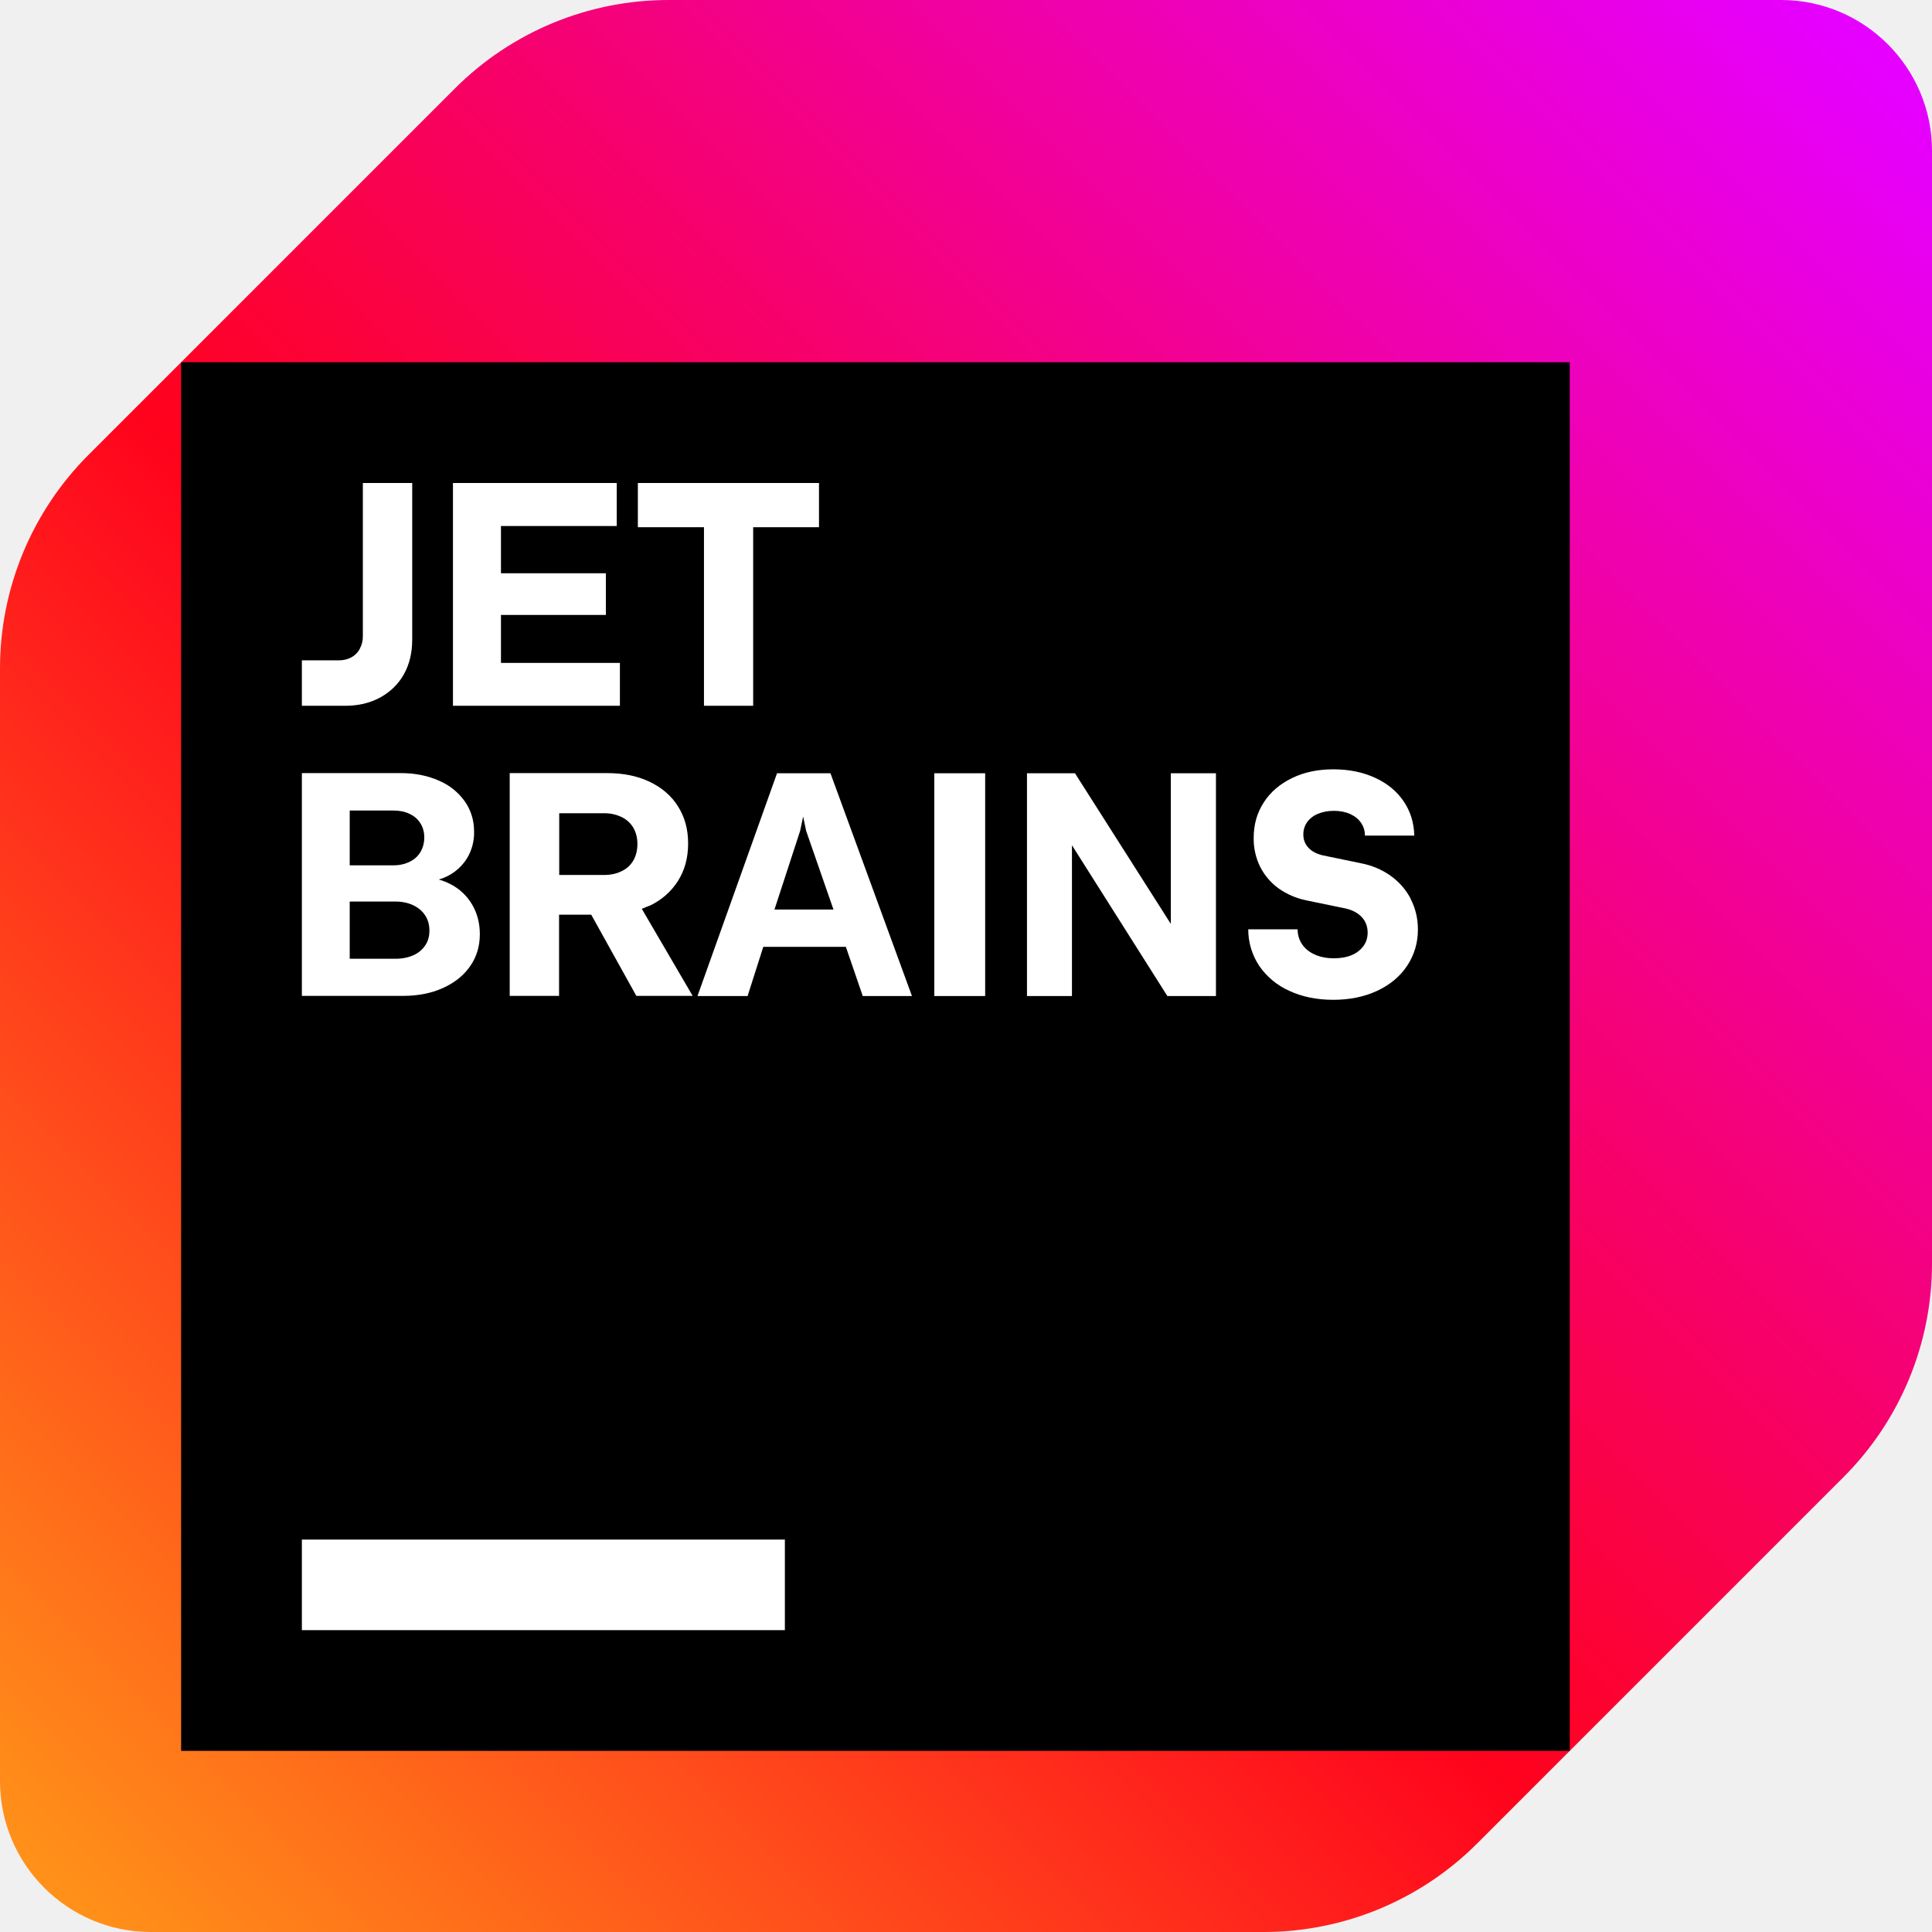
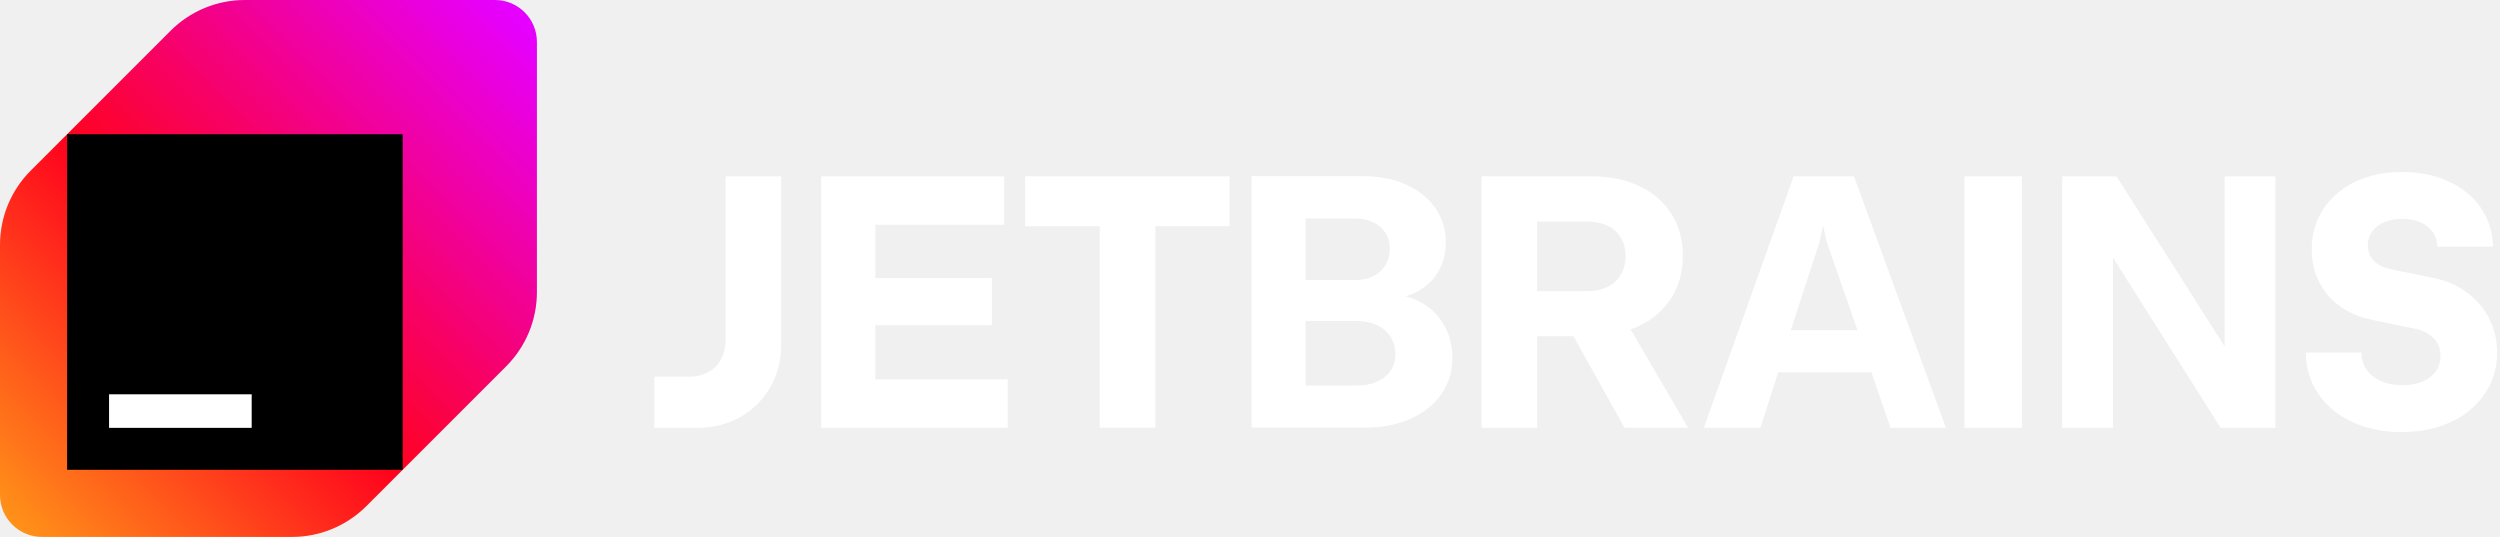
- <svg xmlns="http://www.w3.org/2000/svg" width="60" height="60" viewBox="0 0 64 64" fill="none">
+ <svg xmlns="http://www.w3.org/2000/svg" width="149" height="32" viewBox="0 0 149 32" fill="none">
+   <path d="M43.242 20.293C43.242 20.716 43.153 21.09 42.973 21.418C42.794 21.747 42.545 22.001 42.217 22.18C41.888 22.359 41.519 22.449 41.096 22.449H39V25.501H41.539C42.495 25.501 43.352 25.287 44.114 24.859C44.875 24.43 45.473 23.838 45.906 23.086C46.339 22.334 46.558 21.488 46.558 20.542V10.509H43.242V20.293ZM52.17 19.382H59.116V16.578H52.17V13.397H59.848V10.509H48.938V25.496H60.062V22.608H52.17V19.387V19.382ZM61.102 13.481H65.544V25.491H68.86V13.481H73.281V10.509H61.097V13.486L61.102 13.481ZM84.614 17.983C84.355 17.843 84.071 17.739 83.777 17.659C84.001 17.594 84.215 17.515 84.415 17.415C84.962 17.131 85.395 16.733 85.704 16.22C86.013 15.707 86.172 15.12 86.172 14.452C86.172 13.691 85.963 13.008 85.55 12.406C85.136 11.809 84.554 11.34 83.807 11.002C83.06 10.668 82.204 10.499 81.248 10.499H74.591V25.486H81.377C82.383 25.486 83.279 25.312 84.071 24.958C84.858 24.605 85.47 24.117 85.908 23.485C86.341 22.857 86.561 22.14 86.561 21.334C86.561 20.592 86.391 19.929 86.048 19.342C85.704 18.754 85.231 18.301 84.619 17.978L84.614 17.983ZM77.812 13.023H80.755C81.163 13.023 81.522 13.098 81.835 13.242C82.149 13.387 82.393 13.596 82.567 13.87C82.742 14.139 82.831 14.457 82.831 14.821C82.831 15.184 82.742 15.528 82.567 15.812C82.393 16.096 82.149 16.31 81.835 16.464C81.522 16.618 81.163 16.693 80.755 16.693H77.812V13.018V13.023ZM82.881 22.09C82.692 22.374 82.423 22.593 82.079 22.748C81.731 22.902 81.338 22.977 80.884 22.977H77.812V19.133H80.884C81.328 19.133 81.721 19.217 82.069 19.382C82.413 19.546 82.687 19.775 82.876 20.074C83.065 20.373 83.165 20.711 83.165 21.095C83.165 21.478 83.07 21.806 82.881 22.09ZM97.679 19.436C98.51 19.038 99.153 18.476 99.611 17.753C100.069 17.032 100.298 16.195 100.298 15.239C100.298 14.283 100.074 13.476 99.626 12.759C99.178 12.043 98.54 11.49 97.719 11.097C96.897 10.703 95.946 10.509 94.861 10.509H88.298V25.496H91.619V20.039H93.78L96.823 25.496H100.612L97.186 19.636C97.355 19.576 97.525 19.511 97.684 19.436H97.679ZM96.603 16.374C96.419 16.688 96.155 16.932 95.812 17.096C95.468 17.266 95.065 17.35 94.602 17.35H91.614V13.203H94.602C95.065 13.203 95.468 13.287 95.812 13.452C96.155 13.616 96.419 13.86 96.603 14.169C96.788 14.477 96.882 14.846 96.882 15.264C96.882 15.682 96.788 16.051 96.603 16.364V16.374ZM106.9 10.509L101.548 25.496H104.919L105.979 22.19H111.536L112.671 25.496H115.977L110.495 10.509H106.9ZM106.731 19.68L108.454 14.393L108.658 13.432L108.862 14.393L110.704 19.68H106.731ZM117.078 25.496H120.503V10.509H117.078V25.496ZM132.588 20.646L126.14 10.509H122.908V25.496H125.935V15.359L132.349 25.496H135.615V10.509H132.588V20.646ZM148.351 18.968C148.028 18.346 147.57 17.823 146.987 17.4C146.405 16.977 145.732 16.698 144.976 16.554L142.426 16.031C142.028 15.936 141.709 15.772 141.475 15.533C141.241 15.294 141.122 14.995 141.122 14.642C141.122 14.318 141.206 14.039 141.381 13.8C141.55 13.561 141.794 13.377 142.103 13.242C142.411 13.108 142.77 13.043 143.178 13.043C143.586 13.043 143.955 13.113 144.269 13.252C144.582 13.392 144.826 13.586 145 13.84C145.175 14.094 145.264 14.378 145.264 14.701H148.585C148.566 13.83 148.322 13.058 147.863 12.391C147.405 11.719 146.763 11.196 145.947 10.818C145.13 10.439 144.194 10.25 143.148 10.25C142.103 10.25 141.177 10.444 140.365 10.838C139.553 11.231 138.916 11.774 138.463 12.471C138.01 13.168 137.781 13.959 137.781 14.851C137.781 15.573 137.925 16.225 138.219 16.802C138.513 17.385 138.926 17.868 139.459 18.251C139.996 18.635 140.614 18.904 141.321 19.053L144.02 19.611C144.463 19.715 144.811 19.91 145.07 20.188C145.329 20.467 145.454 20.811 145.454 21.229C145.454 21.563 145.359 21.866 145.17 22.13C144.981 22.394 144.717 22.598 144.378 22.743C144.04 22.887 143.641 22.957 143.183 22.957C142.725 22.957 142.292 22.877 141.918 22.718C141.545 22.558 141.256 22.329 141.052 22.031C140.843 21.737 140.743 21.393 140.743 21.01H137.422C137.437 21.946 137.686 22.767 138.179 23.485C138.667 24.197 139.339 24.754 140.196 25.152C141.052 25.551 142.033 25.75 143.138 25.75C144.244 25.75 145.239 25.546 146.096 25.138C146.957 24.729 147.624 24.167 148.107 23.45C148.59 22.733 148.829 21.921 148.829 21.015C148.829 20.273 148.665 19.591 148.341 18.963L148.351 18.968Z" fill="white" />
+   <path d="M10.17 1.83L1.83 10.17C0.66 11.34 0 12.93 0 14.59V29.5C0 30.88 1.12 32 2.5 32H17.41C19.07 32 20.655 31.34 21.83 30.17L30.17 21.83C31.34 20.66 32 19.07 32 17.41V2.5C32 1.12 30.88 0 29.5 0H14.59C12.93 0 11.345 0.66 10.17 1.83Z" fill="url(#paint0_linear_10685_35128)" />
+   <path d="M24 8H4V28H24V8Z" fill="black" />
+   <path d="M15 23.5H6.5V25.5H15V23.5Z" fill="white" />
  <defs>
-     <linearGradient id="a" x1="1" x2="62.75" y1="63" y2="1.25" gradientUnits="userSpaceOnUse">
+     <linearGradient id="paint0_linear_10685_35128" x1="0.425" y1="31.36" x2="31.31" y2="0.905" gradientUnits="userSpaceOnUse">
      <stop stop-color="#FF9419" />
-       <stop offset=".43" stop-color="#FF021D" />
-       <stop offset=".99" stop-color="#E600FF" />
+       <stop offset="0.43" stop-color="#FF021D" />
+       <stop offset="0.99" stop-color="#E600FF" />
    </linearGradient>
  </defs>
-   <path fill="url(#a)" d="M22.14 0H59c2.76 0 5 2.24 5 5v36.86c0 2.65-1.055 5.195-2.93 7.07L48.93 61.07A10.003 10.003 0 0 1 41.86 64H5c-2.76 0-5-2.24-5-5V22.14c0-2.65 1.055-5.195 2.93-7.07L15.07 2.93A10.003 10.003 0 0 1 22.14 0Z" />
-   <path fill="#000" d="M52 12H6v46h46V12Z" />
-   <g fill="#fff">
-     <path d="M11.92 21.49a.87.87 0 0 0 .1-.42V16h1.635v5.19c0 .43-.09.815-.275 1.145-.185.33-.45.585-.785.77-.34.185-.725.275-1.16.275H10v-1.505h1.22c.16 0 .3-.035.42-.1s.215-.16.28-.285ZM10 51h16v3H10v-3Zm6.595-30.63h3.475v-1.38h-3.475v-1.565h3.835V16h-5.425v7.38h5.53v-1.42h-3.94v-1.59Zm6.725-2.905h-2.19V16h6v1.465h-2.18v5.915h-1.63v-5.915Z" />
-     <path fill-rule="evenodd" d="M14.935 29.295a2.155 2.155 0 0 0-.4-.16 1.612 1.612 0 0 0 .94-.71 1.64 1.64 0 0 0 .23-.87c0-.375-.1-.71-.305-1.005a2.016 2.016 0 0 0-.86-.69c-.37-.165-.79-.25-1.26-.25H10v7.38h3.345c.495 0 .94-.085 1.325-.26.39-.175.69-.415.905-.725.215-.31.32-.66.32-1.06 0-.365-.085-.69-.255-.98a1.75 1.75 0 0 0-.705-.67Zm-3.35-2.445h1.45c.2 0 .38.035.53.11a.81.81 0 0 1 .36.31c.085.135.13.29.13.47s-.045.35-.13.49-.205.245-.36.32c-.155.075-.33.115-.53.115h-1.45V26.85Zm2.5 4.47a.91.91 0 0 1-.395.325c-.17.075-.365.115-.59.115h-1.515v-1.895H13.1c.22 0 .41.04.585.12.17.08.305.195.4.34.095.145.14.315.14.505s-.045.35-.14.49Zm8.375-2.14c-.225.355-.54.635-.95.83l-.005-.005c-.08.035-.16.07-.245.1l1.685 2.885H21.08l-1.495-2.69H18.52v2.69h-1.635v-7.38h3.23c.535 0 1.005.095 1.41.29.405.195.72.465.94.82.22.355.33.75.33 1.22s-.11.885-.335 1.24Zm-2.465-2.24h-1.47v2.045h1.47c.23 0 .425-.04.595-.125.17-.08.3-.2.39-.355.09-.155.135-.34.135-.545 0-.205-.045-.385-.135-.54a.897.897 0 0 0-.39-.355 1.305 1.305 0 0 0-.595-.125Zm5.745-1.325-2.635 7.38h1.66l.52-1.63h2.735l.56 1.63h1.63l-2.7-7.38h-1.77Zm-.085 4.515.85-2.605.1-.475.1.475.905 2.605h-1.955Z" clip-rule="evenodd" />
-     <path d="M30.95 25.615h1.685v7.38H30.95v-7.38Zm7.835 4.99-3.175-4.99h-1.59v7.38h1.49V28l3.16 4.995h1.61v-7.38h-1.495v4.99Zm7.28-1.595c.285.205.51.46.67.77h-.005c.16.31.24.645.24 1.01 0 .445-.12.845-.355 1.2s-.565.63-.99.83c-.425.2-.915.3-1.46.3-.545 0-1.03-.1-1.45-.295a2.378 2.378 0 0 1-.995-.82 2.169 2.169 0 0 1-.37-1.22h1.635c0 .19.055.36.155.505.1.145.24.255.425.335.18.08.395.12.62.12.225 0 .425-.035.59-.105a.91.91 0 0 0 .39-.3c.095-.13.14-.28.14-.445 0-.2-.065-.375-.19-.51s-.295-.23-.515-.285l-1.33-.275a2.436 2.436 0 0 1-.915-.395c-.26-.19-.465-.43-.61-.715a2.085 2.085 0 0 1-.215-.96c0-.44.11-.83.335-1.175.22-.345.535-.61.935-.805.4-.195.85-.29 1.37-.29.52 0 .98.095 1.38.28.405.185.72.445.945.775.225.33.345.71.355 1.14h-1.635c0-.16-.045-.3-.13-.425s-.205-.22-.36-.29c-.155-.07-.34-.105-.54-.105s-.375.035-.53.1a.822.822 0 0 0-.355.275.69.69 0 0 0-.125.415c0 .175.06.32.175.44.115.12.275.2.47.245l1.255.26c.37.07.7.21.99.415Z" />
-   </g>
</svg>
